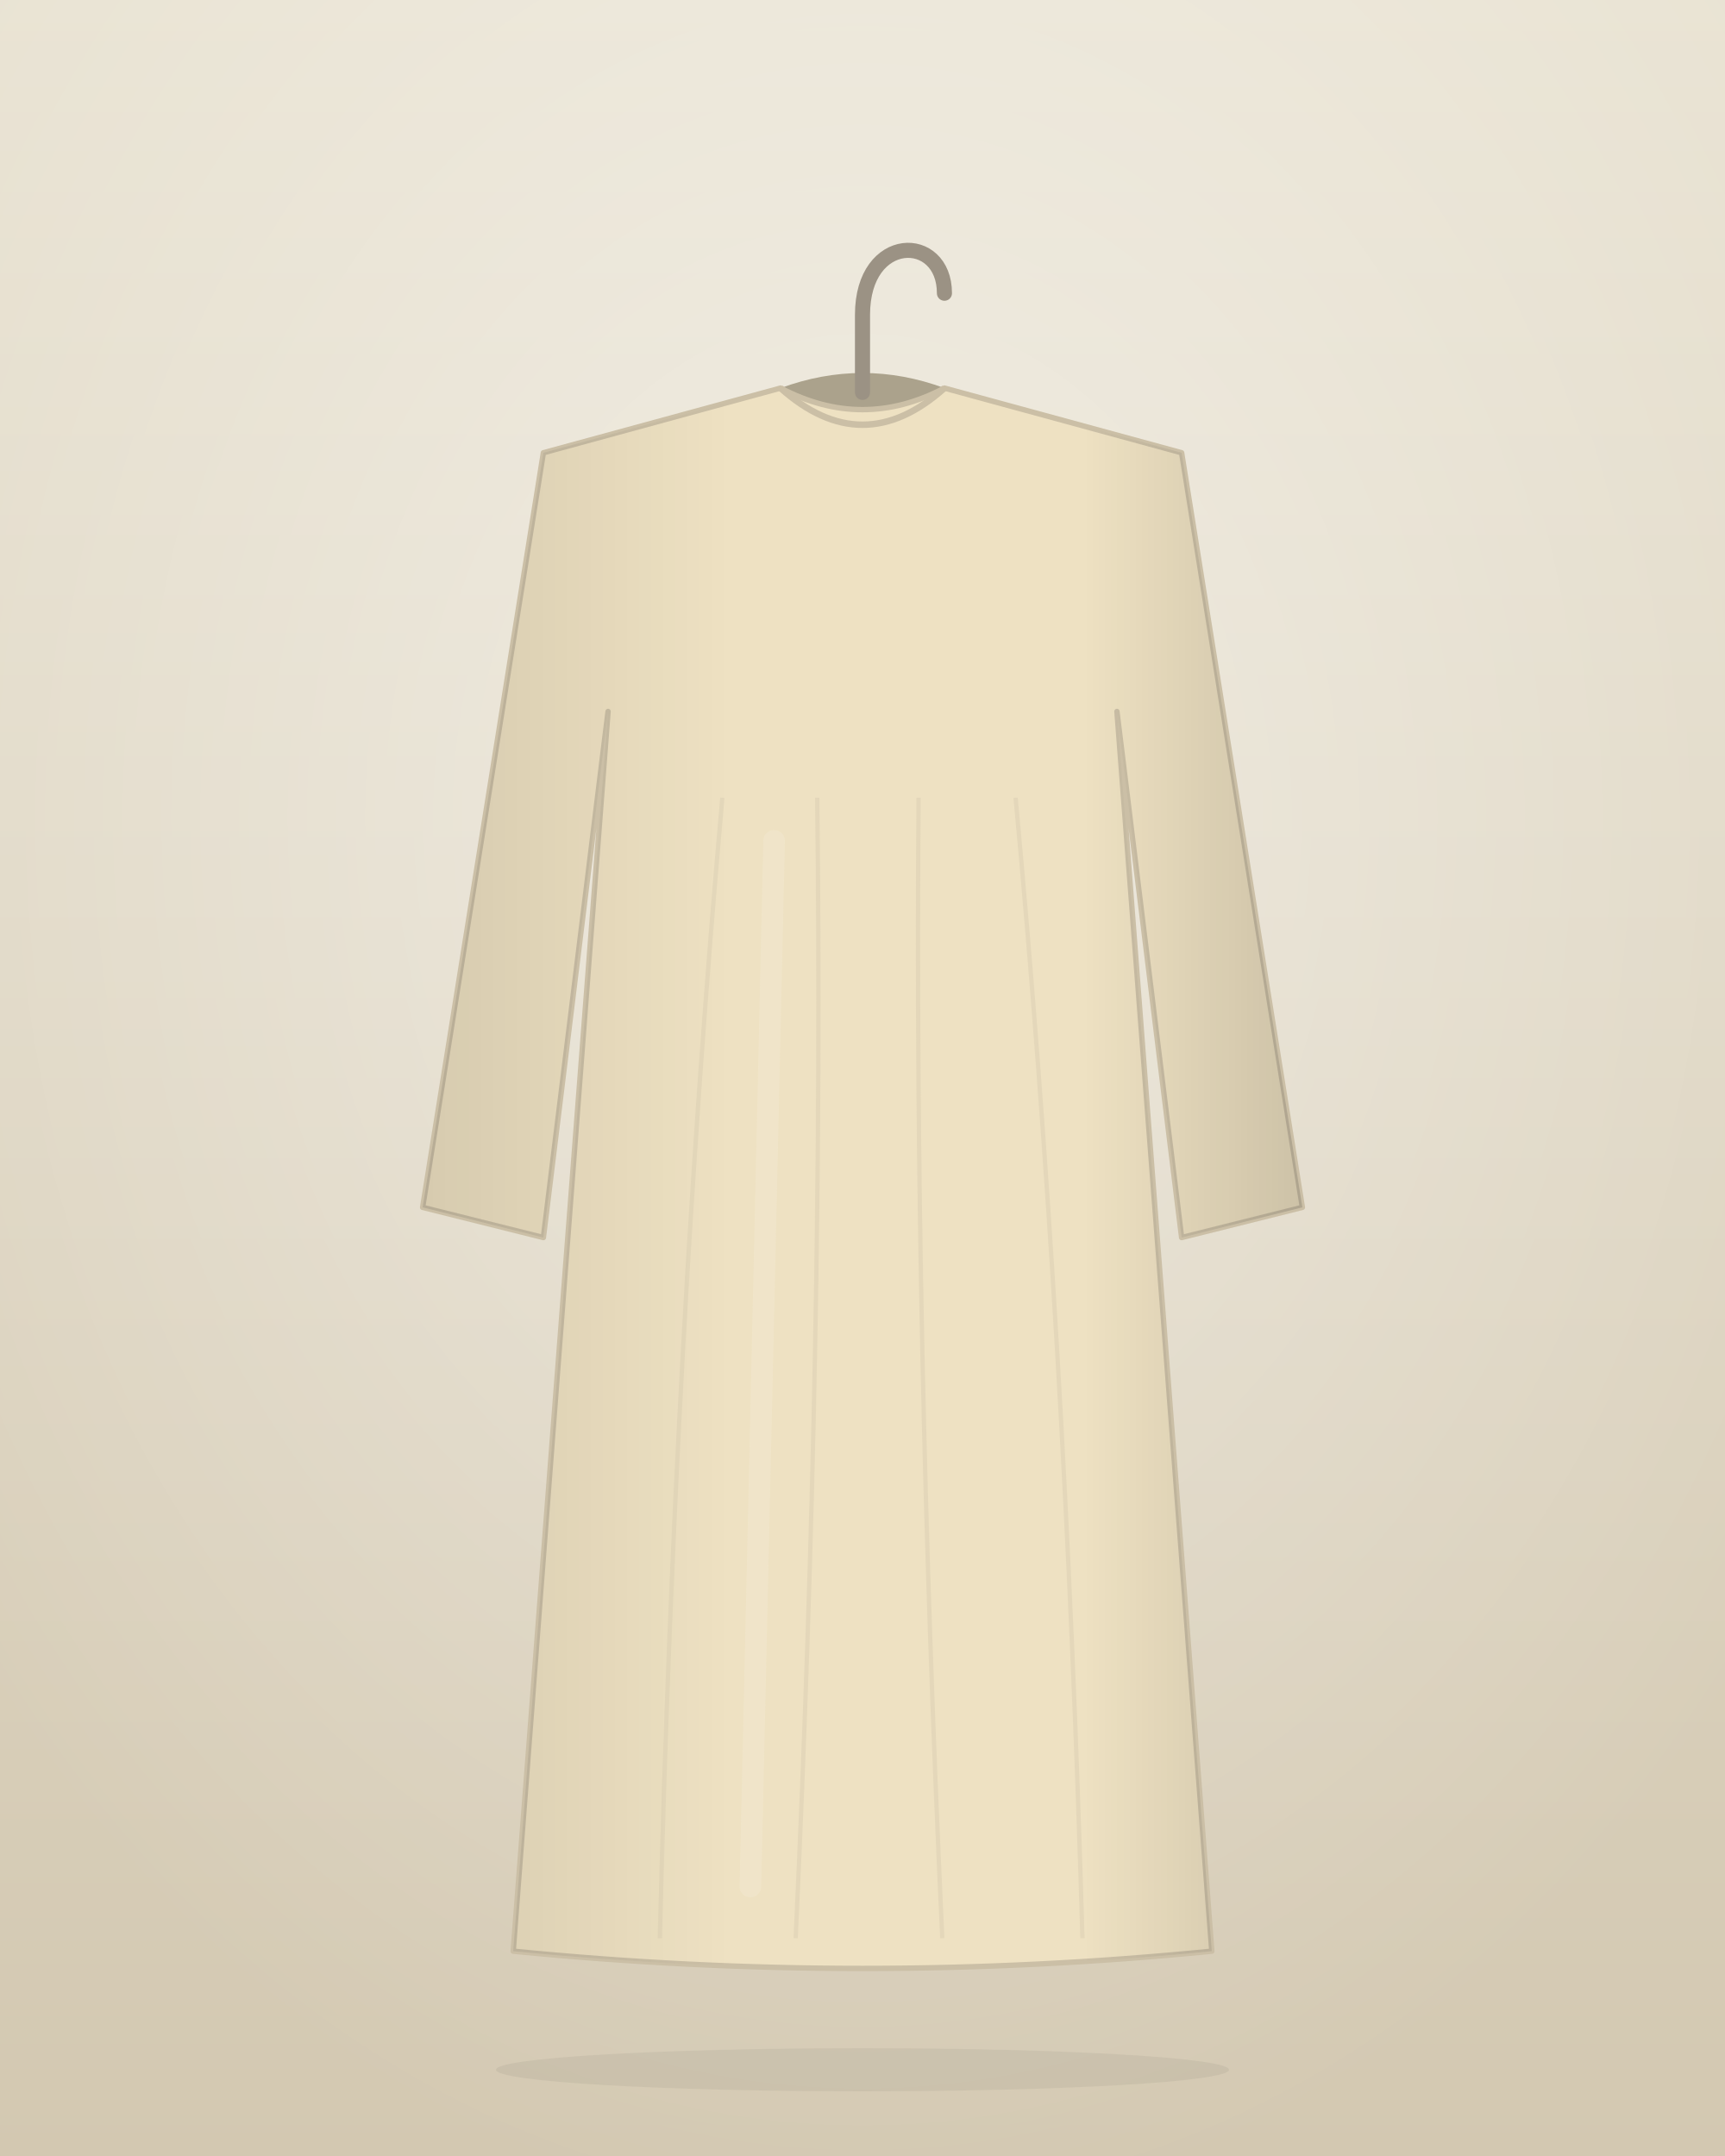
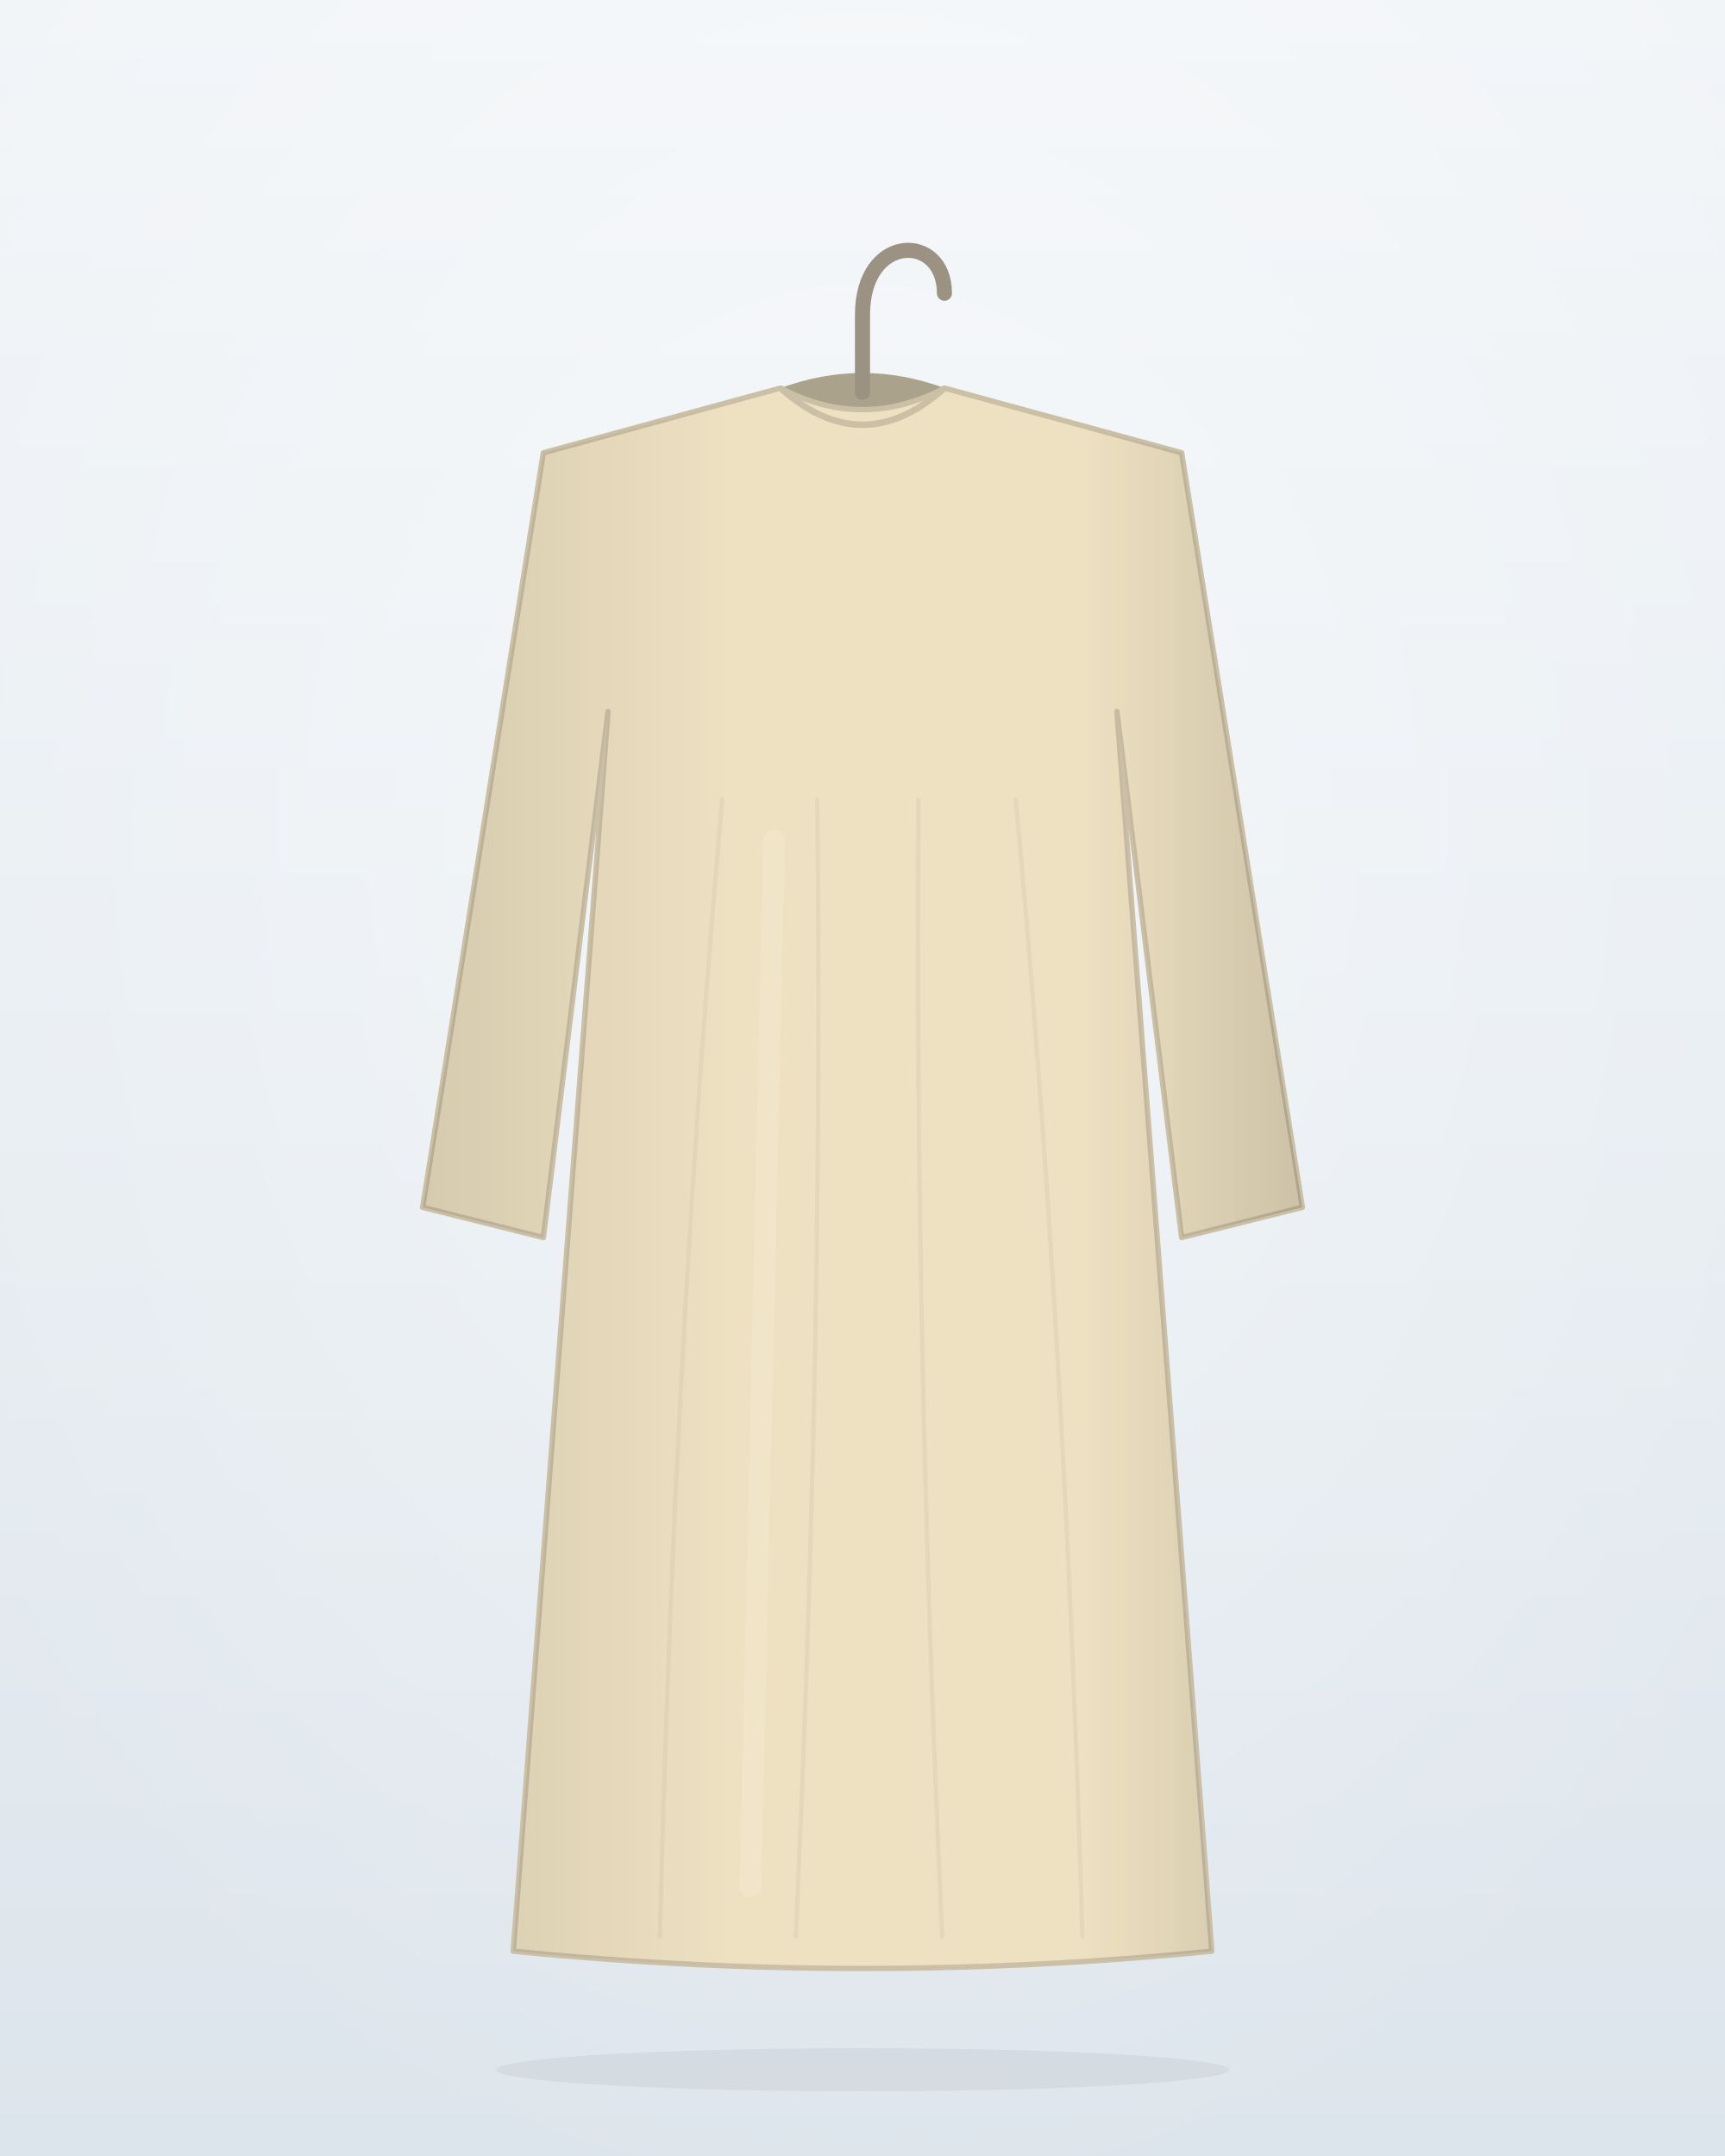
<svg xmlns="http://www.w3.org/2000/svg" viewBox="0 0 800 1000" width="800" height="1000">
  <defs>
    <linearGradient id="bg" x1="0" y1="0" x2="0" y2="1">
-       <stop offset="0" stop-color="#e9e3d3" />
-       <stop offset="1" stop-color="#d3c8b1" />
+       <stop offset="0" stop-color="#f2f5f8" />
+       <stop offset="1" stop-color="#dde5ec" />
    </linearGradient>
    <radialGradient id="bg-glow" cx="0.5" cy="0.38" r="0.65">
      <stop offset="0" stop-color="#fff" stop-opacity="0.45" />
      <stop offset="1" stop-color="#fff" stop-opacity="0" />
    </radialGradient>
    <linearGradient id="p-sh" x1="0" y1="0" x2="1" y2="0">
      <stop offset="0" stop-color="#000" stop-opacity="0.10" />
      <stop offset="0.35" stop-color="#000" stop-opacity="0" />
      <stop offset="0.75" stop-color="#000" stop-opacity="0" />
      <stop offset="1" stop-color="#000" stop-opacity="0.14" />
    </linearGradient>
  </defs>
  <rect width="800" height="1000" fill="url(#bg)" />
  <rect width="800" height="1000" fill="url(#bg-glow)" />
  <path d="M362 180 Q400 166 438 180 Q400 200 362 180Z" fill="#aba28c" />
  <path d="M400 182V146C400 108 438 108 438 136" fill="none" stroke="#9b9284" stroke-width="7" stroke-linecap="round" />
  <path d="M362 180 L252 210 L196 560 L252 574 L282 330 L238 905 Q400 921 562 905 L518 330 L548 574 L604 560 L548 210 L438 180 Q400 200 362 180Z" fill="#eee1c2" stroke="#cbbfa6" stroke-width="2.5" stroke-linejoin="round" />
  <path d="M362 180 L252 210 L196 560 L252 574 L282 330 L238 905 Q400 921 562 905 L518 330 L548 574 L604 560 L548 210 L438 180 Q400 200 362 180Z" fill="url(#p-sh)" />
  <path d="M335 370 Q313 618 306 899" fill="none" stroke="#d1c6ab" stroke-width="2" opacity="0.35" />
  <path d="M379 370 Q382 618 369 899" fill="none" stroke="#d1c6ab" stroke-width="2" opacity="0.35" />
  <path d="M426 370 Q424 618 437 899" fill="none" stroke="#d1c6ab" stroke-width="2" opacity="0.35" />
  <path d="M471 370 Q494 618 502 899" fill="none" stroke="#d1c6ab" stroke-width="2" opacity="0.35" />
  <path d="M359 390 L348 875" stroke="#f4ecd7" stroke-width="10" opacity="0.35" stroke-linecap="round" />
  <path d="M362 180 Q400 214 438 180" fill="none" stroke="#cbbfa6" stroke-width="3" />
  <ellipse cx="400" cy="960" rx="170" ry="10.0" fill="#23261f" opacity="0.06" />
</svg>
